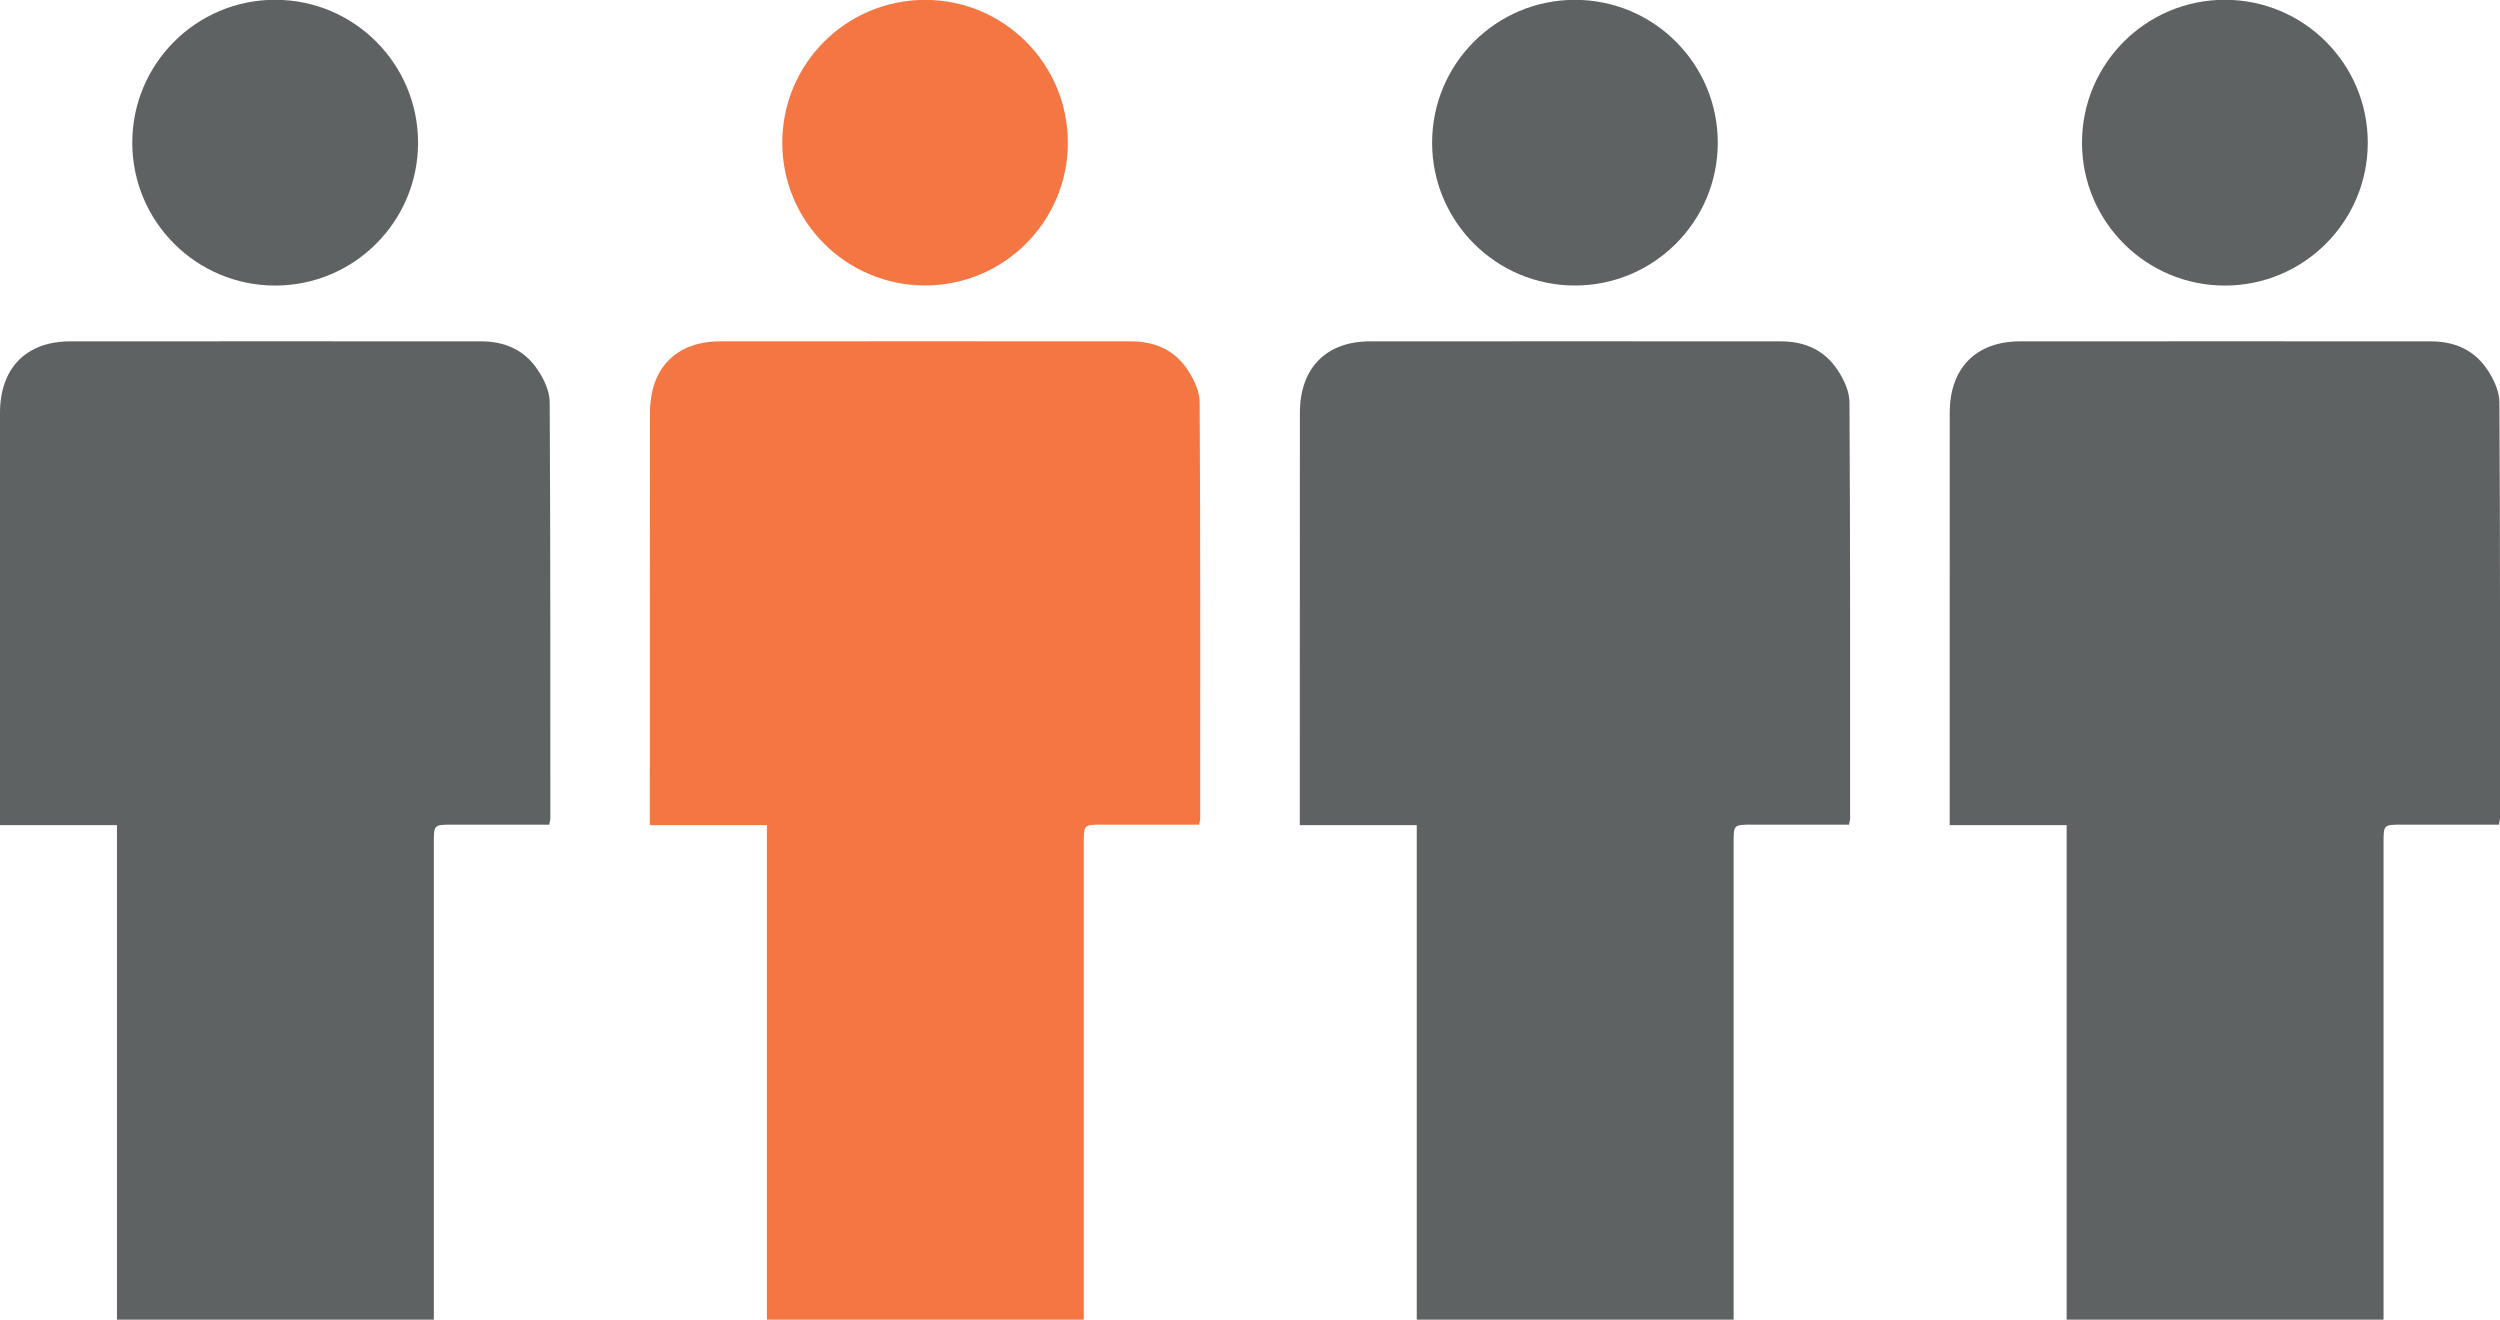
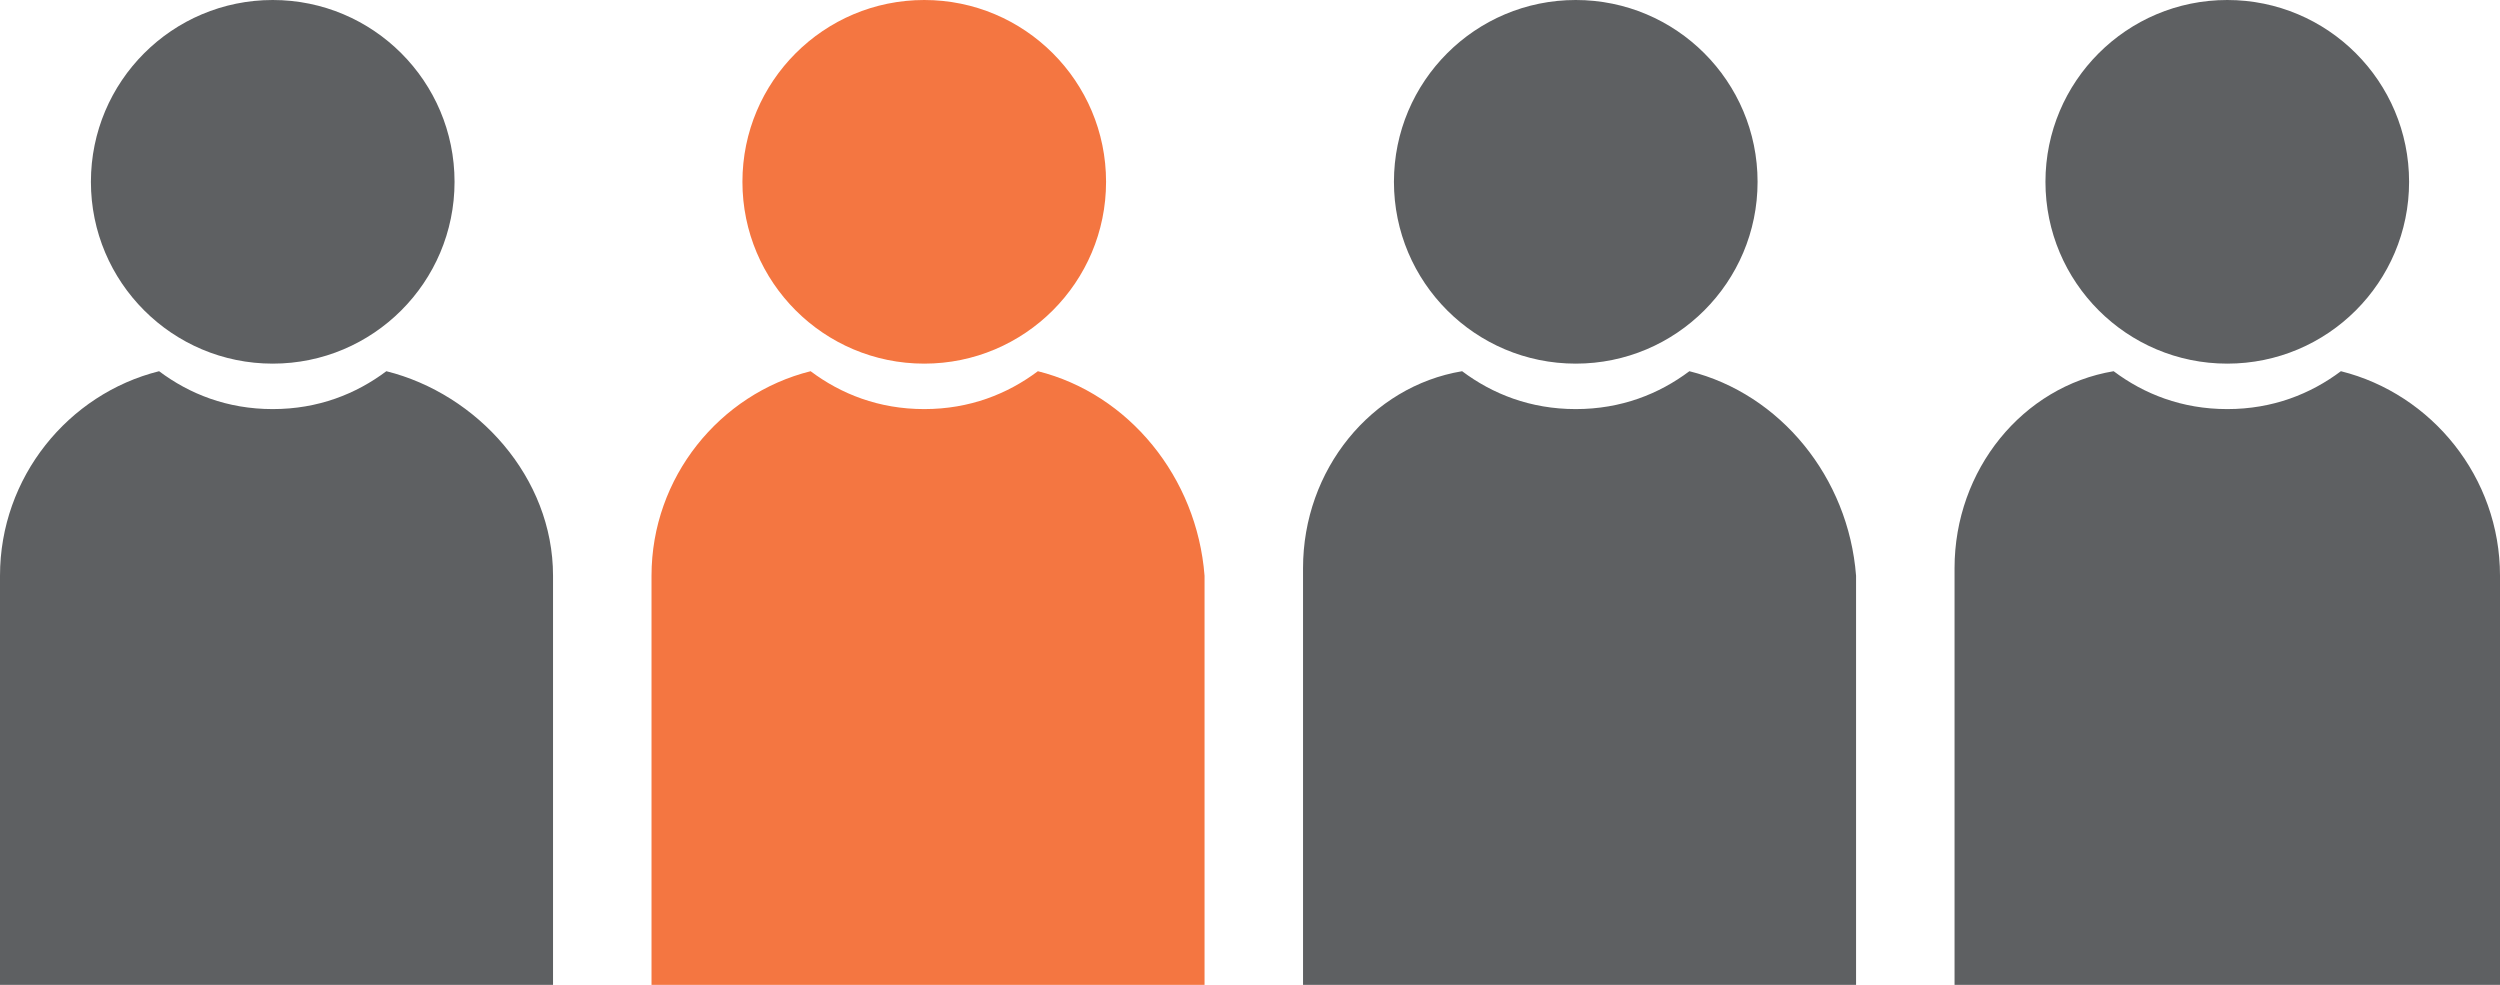
- <svg xmlns="http://www.w3.org/2000/svg" version="1.1" baseProfile="tiny" id="Layer_1" x="0px" y="0px" width="47.362px" height="25px" viewBox="0 0 47.362 25" xml:space="preserve">
+ <svg xmlns="http://www.w3.org/2000/svg" version="1.1" id="Layer_1" x="0px" y="0px" viewBox="0 0 33 13" style="enable-background:new 0 0 33 13;" xml:space="preserve">
+   <style type="text/css">
+ 	.st0{fill:#F47641;}
+ 	.st1{fill:#5E6062;}
+ </style>
  <g>
+     <ellipse class="st0" cx="12.2" cy="2.4" rx="2.4" ry="2.4" />
    <g>
-       <path fill-rule="evenodd" fill="#5F6263" d="M10.405,15.623c-0.62,0-1.226,0-1.833,0c-0.353,0-0.353,0-0.353,0.347    c0,2.896,0,5.791,0,8.683c0,0.109,0,0.219,0,0.348c-2.002,0-3.991,0-6.003,0c0-3.115,0-6.222,0-9.369c-0.744,0-1.464,0-2.217,0    c0-0.125,0-0.213,0-0.303c0-2.504,0-5.006,0.001-7.508c0-0.844,0.493-1.353,1.329-1.354c2.596-0.004,5.194,0,7.79,0    c0.451,0,0.821,0.168,1.068,0.54c0.121,0.178,0.227,0.408,0.227,0.617c0.014,2.627,0.012,5.254,0.012,7.883    C10.427,15.529,10.418,15.557,10.405,15.623z" />
-       <circle fill-rule="evenodd" fill="#5F6263" cx="5.213" cy="2.703" r="2.707" />
-     </g>
-     <g>
-       <path fill-rule="evenodd" fill="#F47642" d="M22.718,15.623c-0.619,0-1.227,0-1.835,0c-0.351,0-0.351,0-0.351,0.347    c0,2.896,0,5.791,0,8.683c0,0.109,0,0.219,0,0.348c-2.002,0-3.991,0-6.003,0c0-3.115,0-6.222,0-9.369c-0.743,0-1.463,0-2.218,0    c0-0.125,0-0.213,0-0.303c0-2.504,0-5.006,0.003-7.508c0-0.844,0.493-1.353,1.327-1.354c2.598-0.004,5.193,0,7.789,0    c0.452,0,0.825,0.168,1.069,0.54c0.121,0.178,0.228,0.408,0.228,0.617c0.016,2.627,0.01,5.254,0.01,7.883    C22.737,15.529,22.729,15.557,22.718,15.623z" />
-       <circle fill-rule="evenodd" fill="#F47642" cx="17.525" cy="2.703" r="2.705" />
-     </g>
-     <g>
-       <path fill-rule="evenodd" fill="#5F6263" d="M35.029,15.623c-0.618,0-1.226,0-1.834,0c-0.352,0-0.352,0-0.352,0.347    c0,2.896,0,5.791,0,8.683c0,0.109,0,0.219,0,0.348c-2.003,0-3.991,0-6.003,0c0-3.115,0-6.222,0-9.369c-0.743,0-1.462,0-2.216,0    c0-0.125,0-0.213,0-0.303c0-2.504,0-5.006,0.002-7.508c0-0.844,0.493-1.353,1.328-1.354c2.597-0.004,5.191,0,7.787,0    c0.453,0,0.825,0.168,1.07,0.54c0.12,0.178,0.227,0.408,0.227,0.617c0.016,2.627,0.012,5.254,0.012,7.883    C35.051,15.529,35.041,15.557,35.029,15.623z" />
-       <circle fill-rule="evenodd" fill="#5F6263" cx="29.837" cy="2.703" r="2.706" />
-     </g>
-     <g>
-       <path fill-rule="evenodd" fill="#5F6263" d="M47.341,15.623c-0.618,0-1.224,0-1.832,0c-0.353,0-0.353,0-0.353,0.347    c0,2.896,0,5.791,0,8.683c0,0.109,0,0.219,0,0.348c-2.003,0-3.991,0-6.004,0c0-3.115,0-6.222,0-9.369c-0.743,0-1.463,0-2.216,0    c0-0.125,0-0.213,0-0.303c0-2.504,0-5.006,0.001-7.508c0-0.844,0.495-1.353,1.33-1.354c2.596-0.004,5.193,0,7.789,0    c0.451,0,0.823,0.168,1.069,0.54c0.119,0.178,0.226,0.408,0.226,0.617c0.015,2.627,0.011,5.254,0.011,7.883    C47.362,15.529,47.354,15.557,47.341,15.623z" />
-       <circle fill-rule="evenodd" fill="#5F6263" cx="42.15" cy="2.703" r="2.707" />
+       <g>
+         <ellipse class="st1" cx="3.6" cy="2.4" rx="2.4" ry="2.4" />
+         <path class="st1" d="M5.1,4.9C4.7,5.2,4.2,5.4,3.6,5.4c-0.6,0-1.1-0.2-1.5-0.5C0.9,5.2,0,6.3,0,7.6v4.1V13h7.3v-1.3V7.6     C7.3,6.3,6.3,5.2,5.1,4.9z" />
+       </g>
+       <path class="st0" d="M13.7,4.9c-0.4,0.3-0.9,0.5-1.5,0.5c-0.6,0-1.1-0.2-1.5-0.5C9.5,5.2,8.6,6.3,8.6,7.6v4.1V13h7.3v-1.3V7.6    C15.8,6.3,14.9,5.2,13.7,4.9z" />
+       <g>
+         <ellipse class="st1" cx="20.8" cy="2.4" rx="2.4" ry="2.4" />
+         <path class="st1" d="M22.3,4.9c-0.4,0.3-0.9,0.5-1.5,0.5c-0.6,0-1.1-0.2-1.5-0.5c-1.2,0.2-2.1,1.3-2.1,2.6v4.1V13h7.3v-1.3V7.6     C24.4,6.3,23.5,5.2,22.3,4.9z" />
+       </g>
+       <g>
+         <ellipse class="st1" cx="29.4" cy="2.4" rx="2.4" ry="2.4" />
+         <path class="st1" d="M30.9,4.9c-0.4,0.3-0.9,0.5-1.5,0.5c-0.6,0-1.1-0.2-1.5-0.5c-1.2,0.2-2.1,1.3-2.1,2.6v4.1V13H33v-1.3V7.6     C33,6.3,32.1,5.2,30.9,4.9z" />
+       </g>
    </g>
  </g>
</svg>
